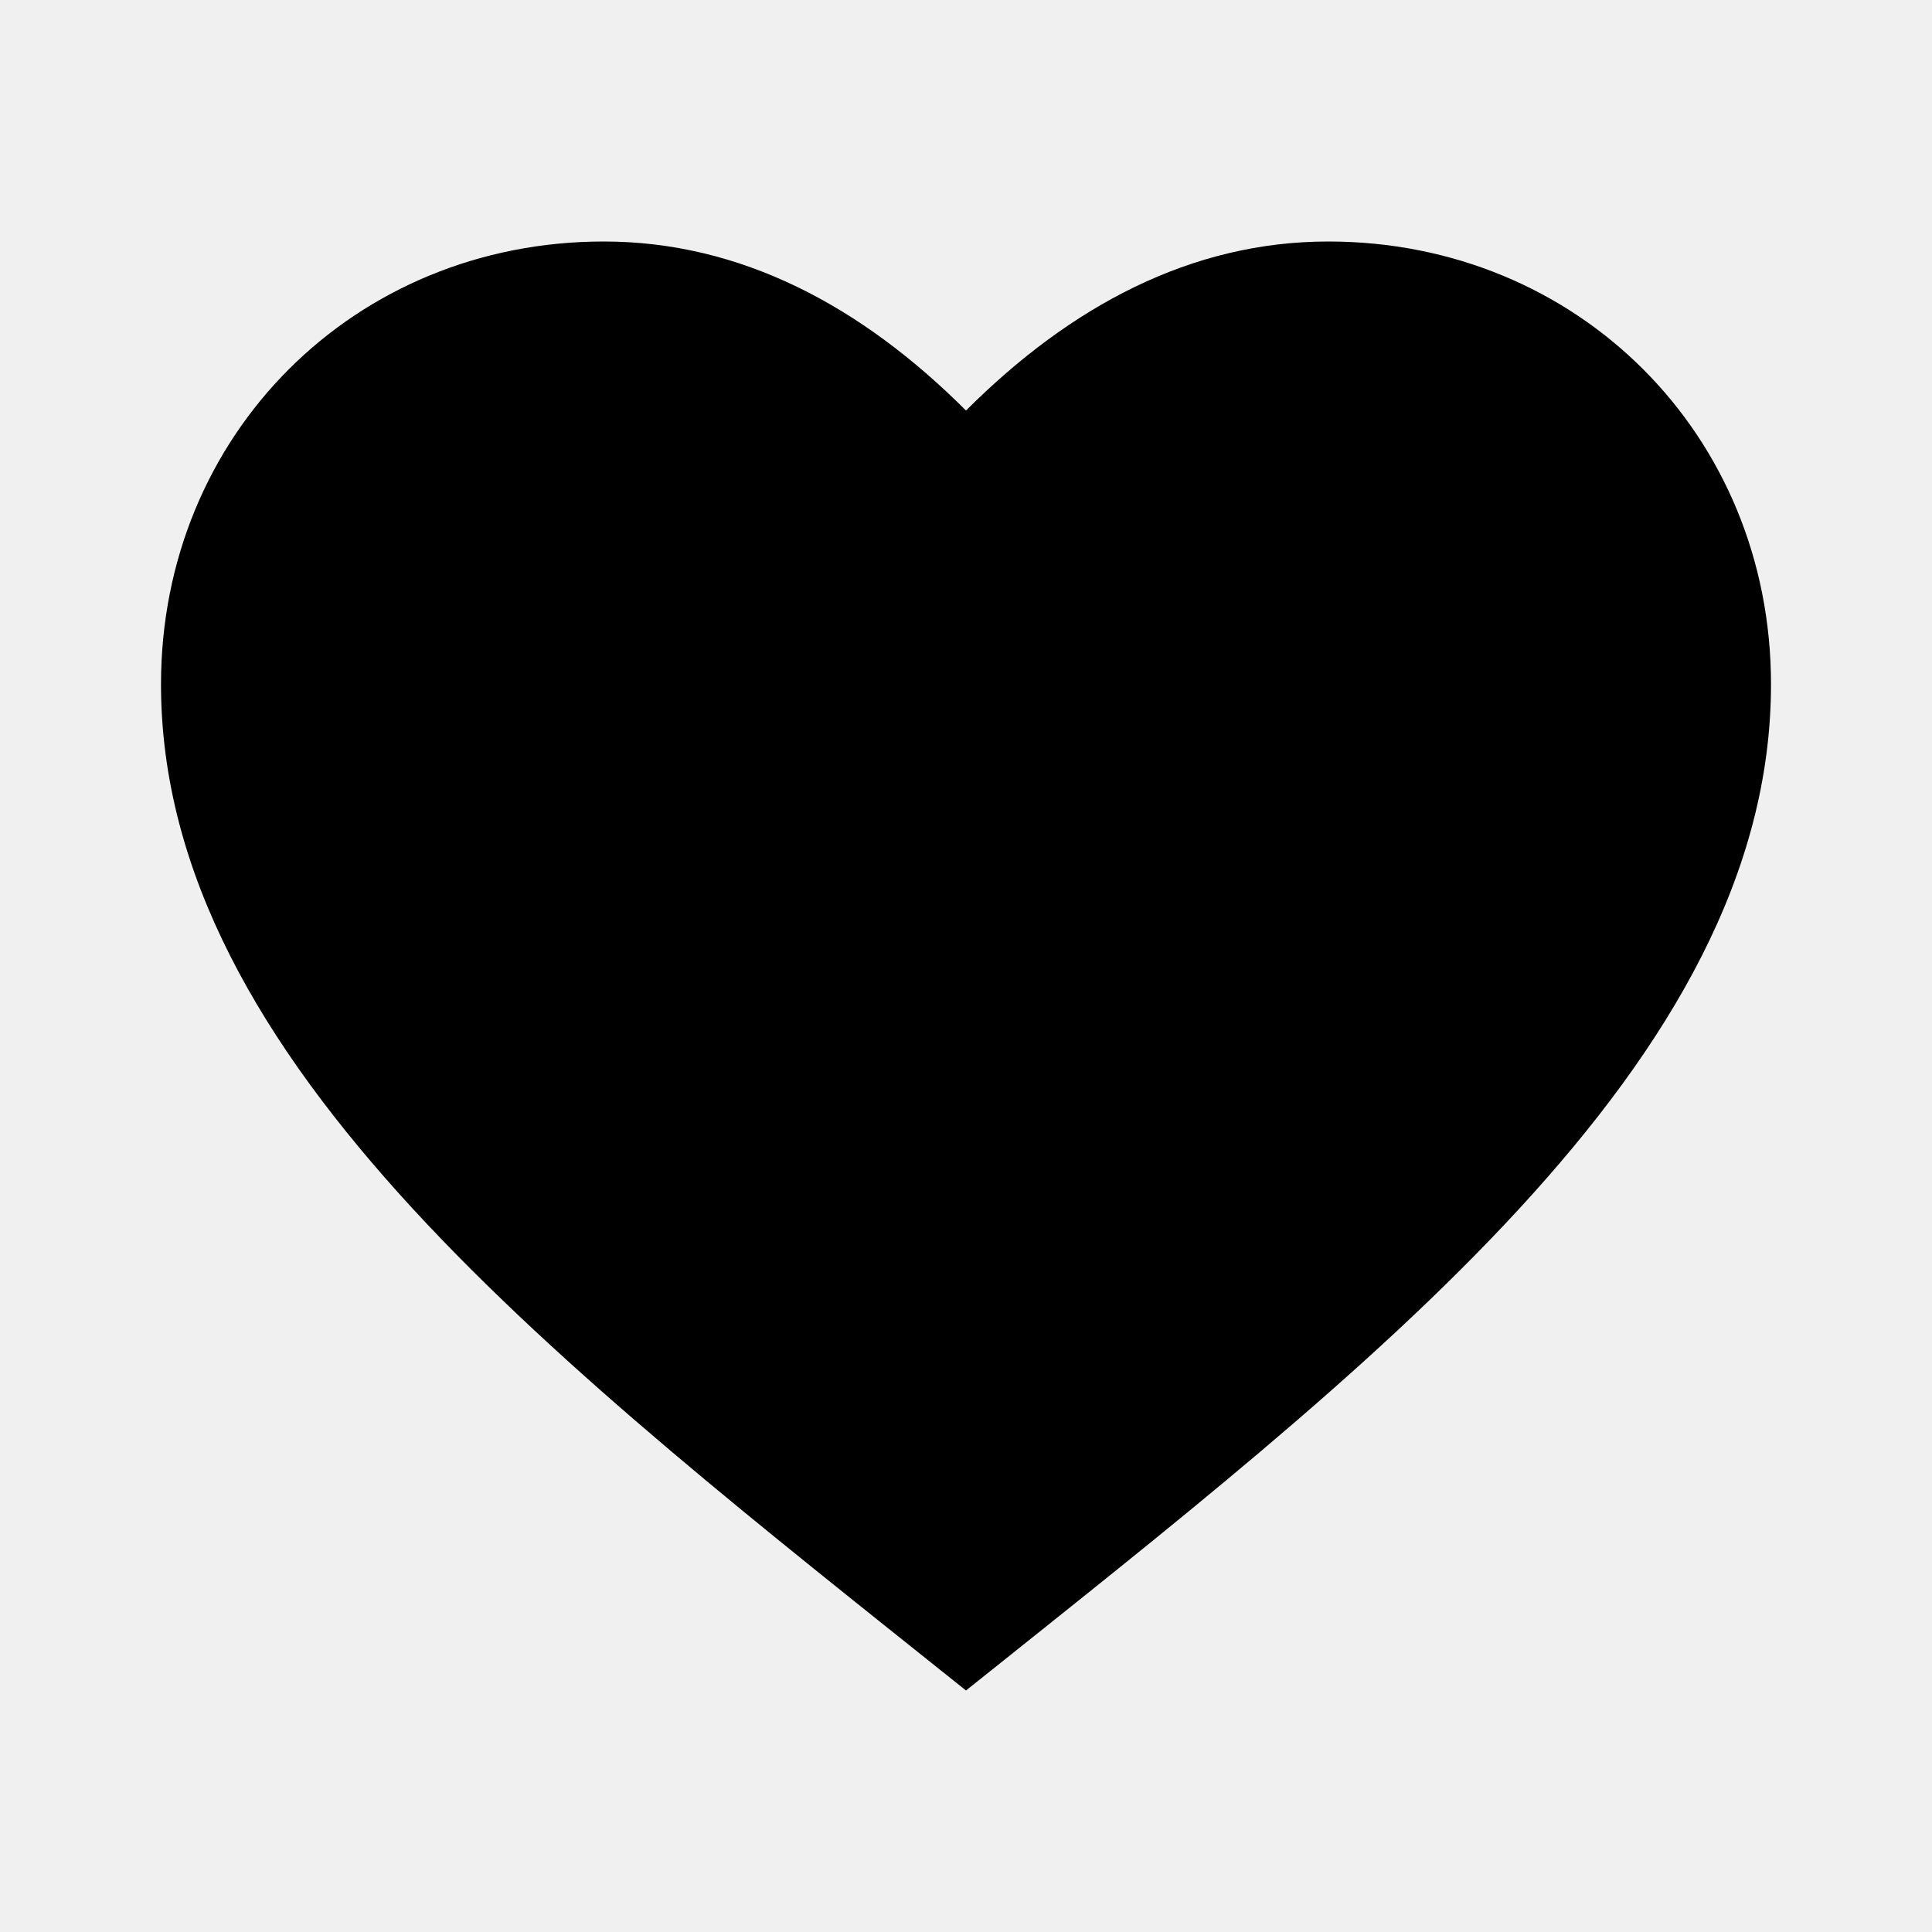
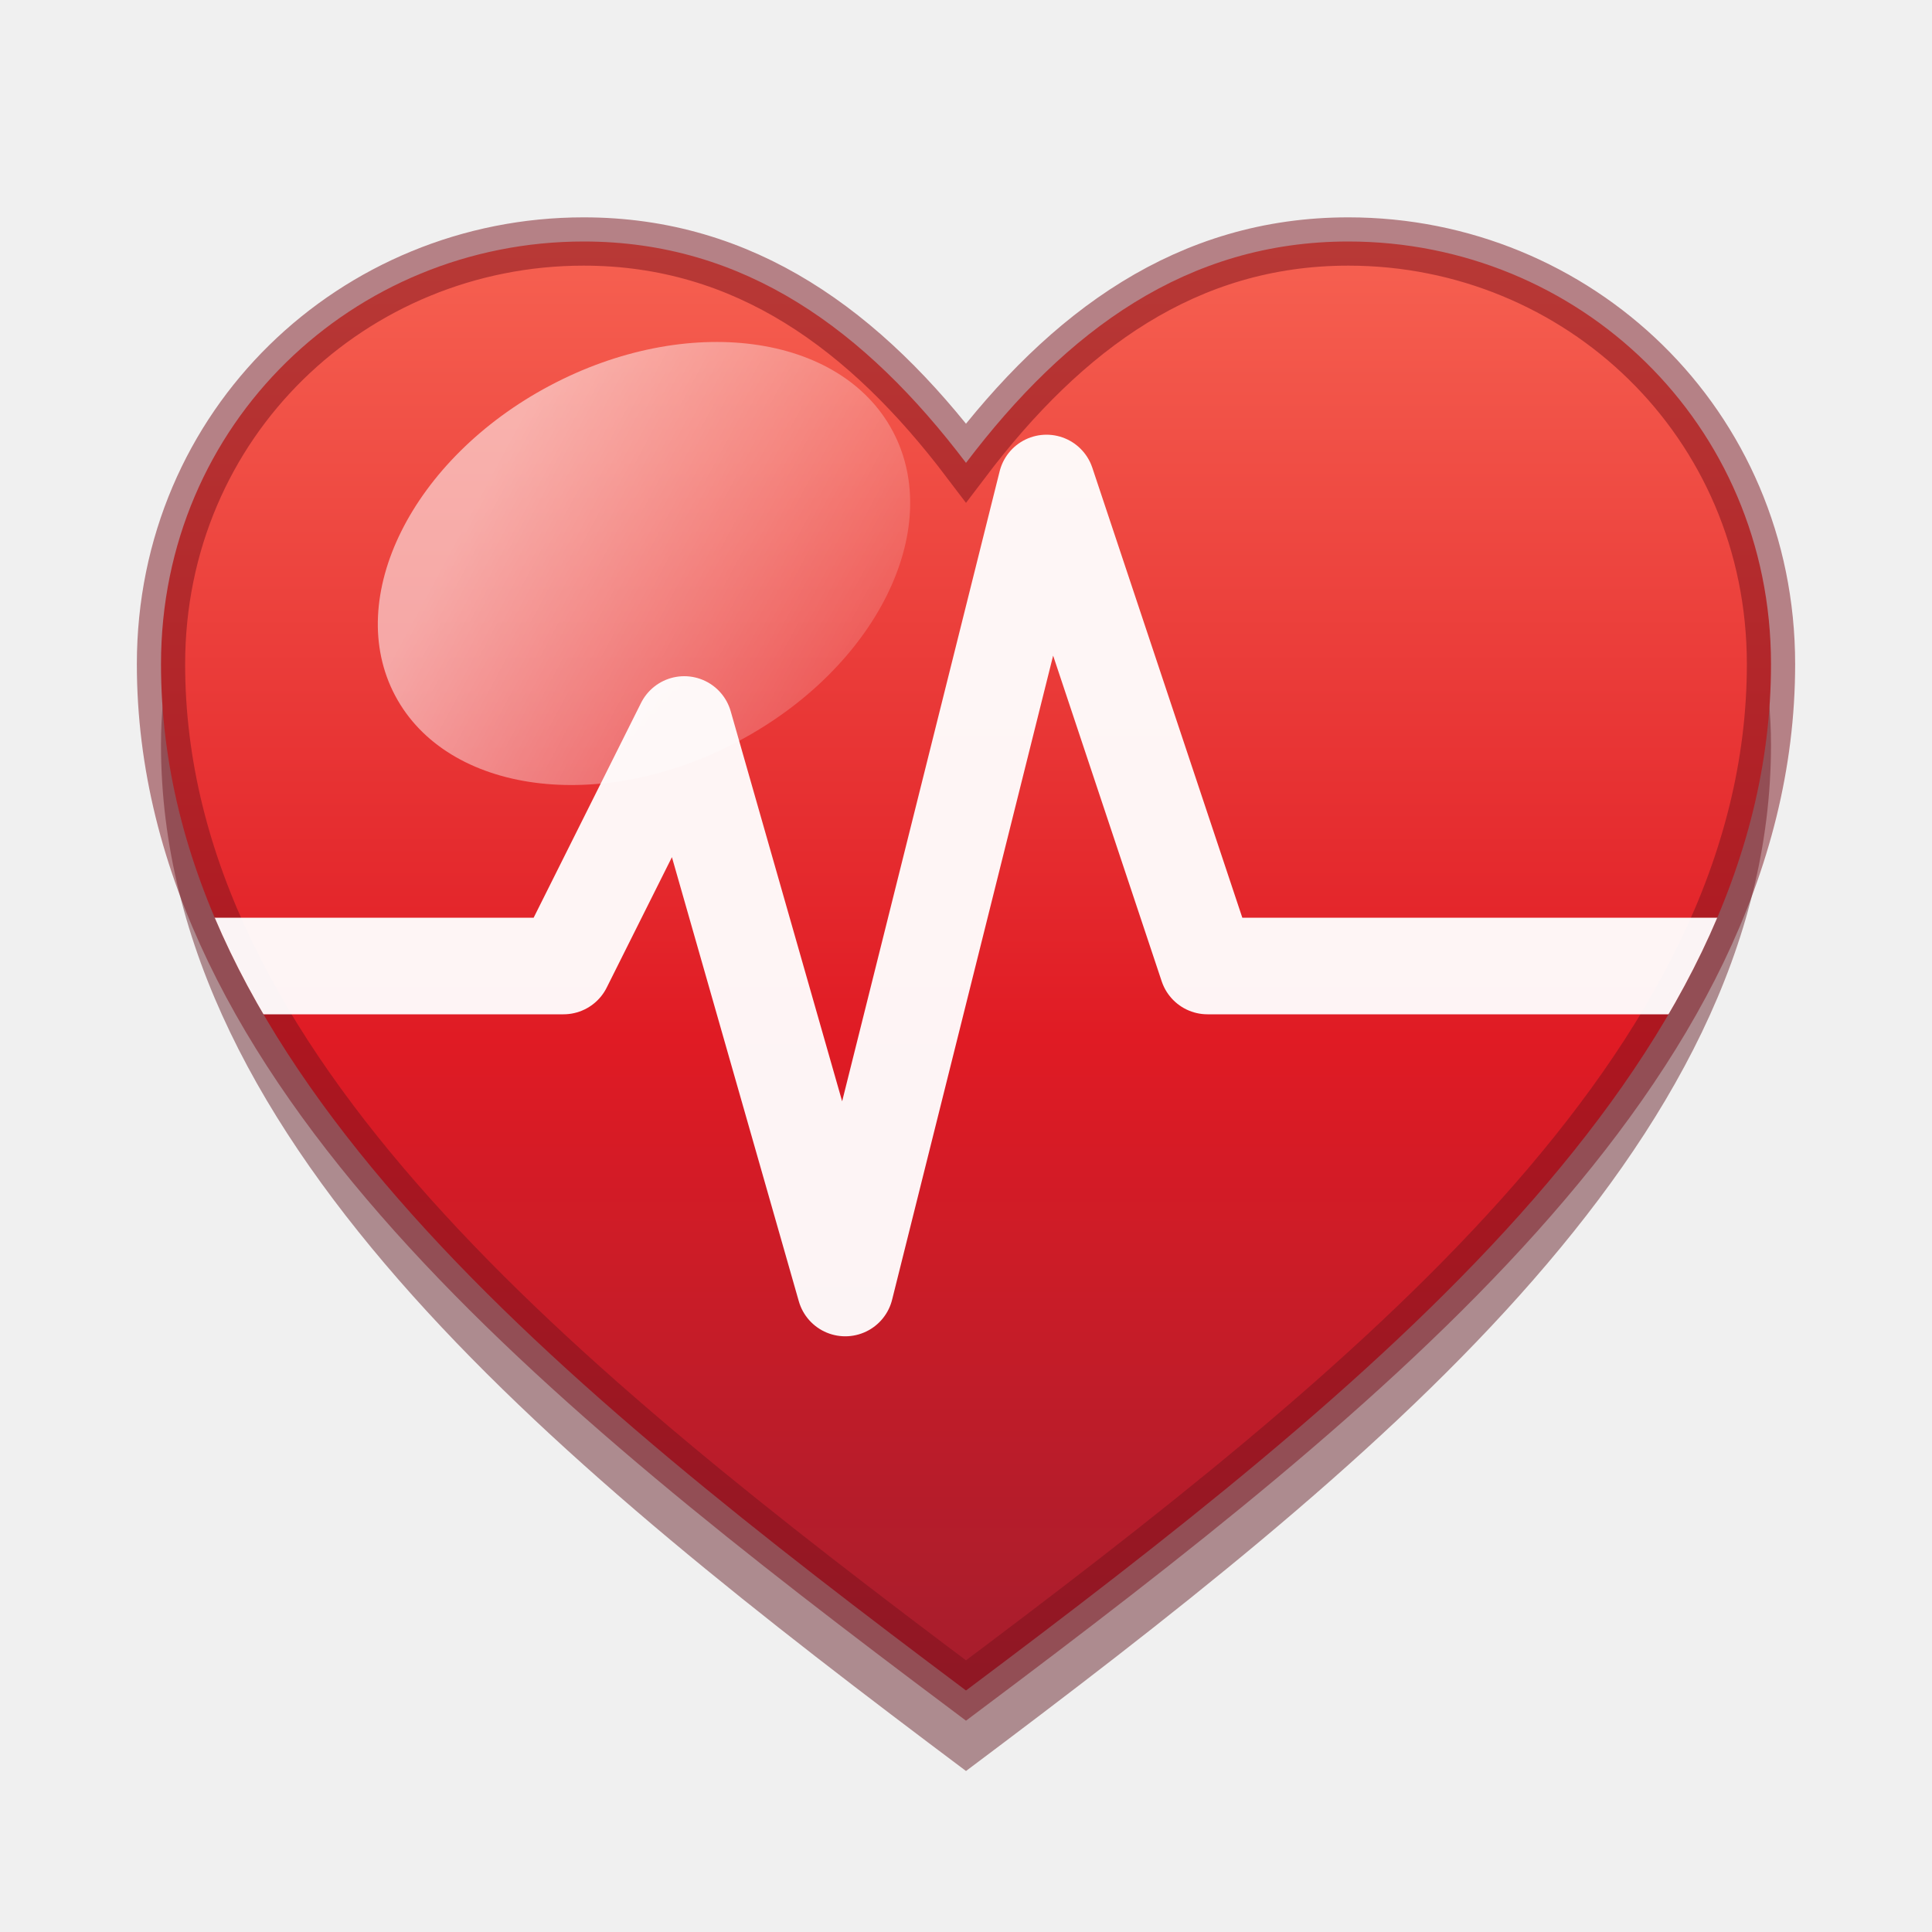
- <svg xmlns="http://www.w3.org/2000/svg" width="24" height="24" viewBox="0 0 24 24">
-   <path fill="currentColor" d="M12 21C7 17 2 13.2 2 8.5 2 5.4 4.4 3 7.5 3c1.7 0 3.2.8 4.5 2.1C13.3 3.8 14.8 3 16.5 3 19.6 3 22 5.4 22 8.5 22 13.2 17 17 12 21z" />
+ <svg xmlns="http://www.w3.org/2000/svg" width="48" height="48" viewBox="0 0 48 48">
+   <defs>
+     <linearGradient id="hBody" x1="8" y1="6" x2="8" y2="42" gradientUnits="userSpaceOnUse">
+       <stop offset="0" stop-color="#f66151" />
+       <stop offset="0.55" stop-color="#e01b24" />
+       <stop offset="1" stop-color="#a51d2d" />
+     </linearGradient>
+     <linearGradient id="hShine" x1="14" y1="10" x2="22" y2="22" gradientUnits="userSpaceOnUse">
+       <stop offset="0" stop-color="#fff" stop-opacity="0.55" />
+       <stop offset="1" stop-color="#fff" stop-opacity="0" />
+     </linearGradient>
+     <path id="heart" d="M24 42C14 34.5 4 26.5 4 16.5 4 10.5 8.8 6 14.5 6c4 0 7 2.2 9.5 5.5C26.5 8.2 29.5 6 33.5 6 39.2 6 44 10.5 44 16.5 44 26.5 34 34.5 24 42z" />
+     <clipPath id="hClip">
+       <use href="#heart" />
+     </clipPath>
+   </defs>
+   <use href="#heart" transform="translate(0 2)" fill="#5c1018" opacity="0.45" />
+   <use href="#heart" fill="url(#hBody)" />
+   <use href="#heart" fill="none" stroke="#7a121c" stroke-width="1.2" opacity="0.5" />
+   <ellipse cx="16" cy="14" rx="7" ry="5" fill="url(#hShine)" transform="rotate(-28 16 14)" clip-path="url(#hClip)" />
+   <polyline clip-path="url(#hClip)" points="5,24 14,24 17,18 21,32 26,12 30,24 43,24" fill="none" stroke="#fff" stroke-width="2.4" stroke-linecap="round" stroke-linejoin="round" opacity="0.95" />
</svg>
